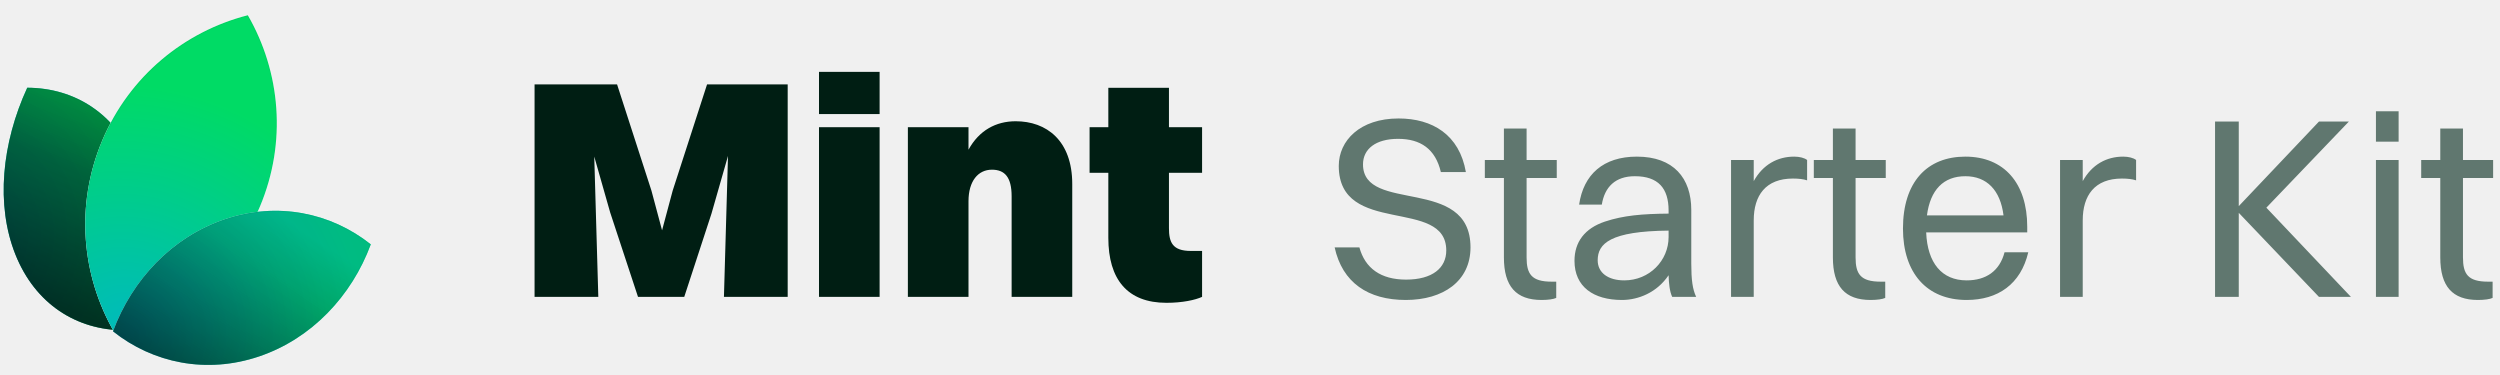
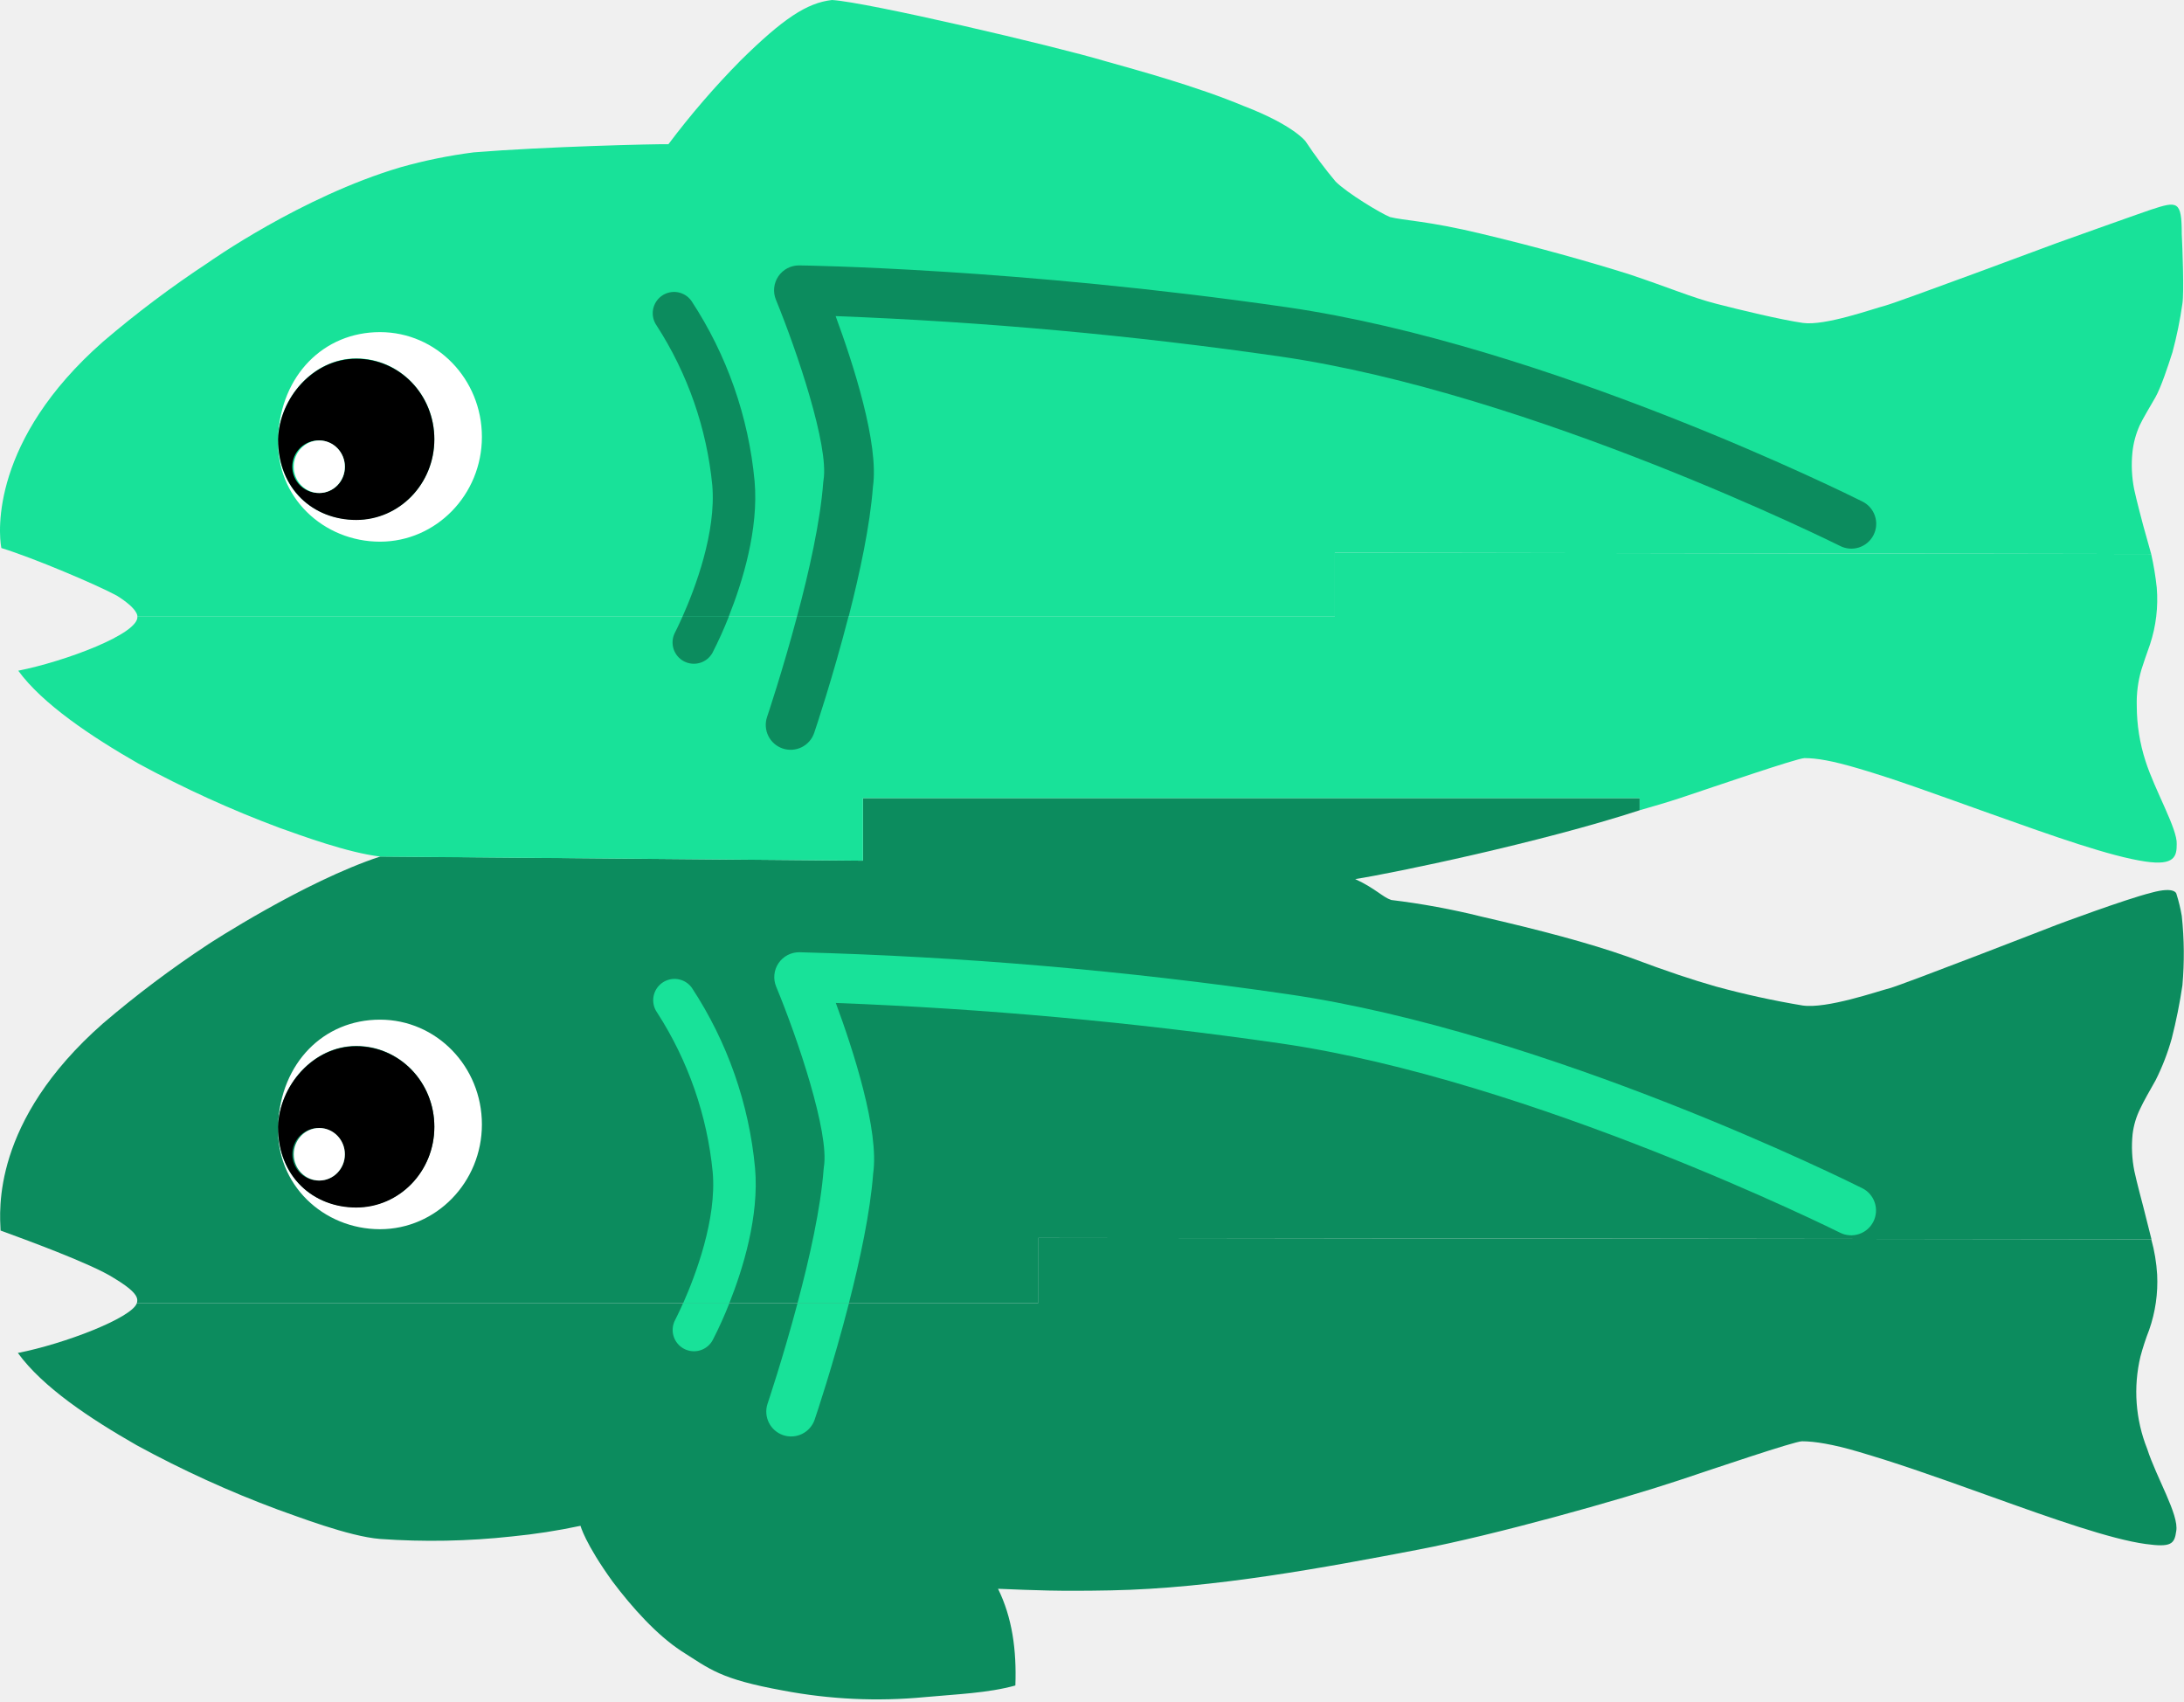
- <svg xmlns="http://www.w3.org/2000/svg" width="160" height="24" viewBox="0 0 160 24" fill="none">
-   <path d="M7.953 21.139C4.896 21.13 2.255 19.458 0.987 16.29C-0.28 13.121 0.109 9.163 1.744 5.615C4.801 5.624 7.442 7.296 8.71 10.465C9.977 13.633 9.588 17.591 7.953 21.139Z" fill="white" />
-   <path d="M7.953 21.139C4.896 21.13 2.255 19.458 0.987 16.29C-0.28 13.121 0.109 9.163 1.744 5.615C4.801 5.624 7.442 7.296 8.71 10.465C9.977 13.633 9.588 17.591 7.953 21.139Z" fill="url(#paint0_radial_115_86)" />
-   <path d="M7.953 21.139C4.896 21.13 2.255 19.458 0.987 16.29C-0.28 13.121 0.109 9.163 1.744 5.615C4.801 5.624 7.442 7.296 8.71 10.465C9.977 13.633 9.588 17.591 7.953 21.139Z" fill="black" fill-opacity="0.5" style="mix-blend-mode:hard-light" />
-   <path d="M7.953 21.139C4.896 21.13 2.255 19.458 0.987 16.29C-0.28 13.121 0.109 9.163 1.744 5.615C4.801 5.624 7.442 7.296 8.71 10.465C9.977 13.633 9.588 17.591 7.953 21.139Z" fill="url(#paint1_linear_115_86)" fill-opacity="0.5" style="mix-blend-mode:hard-light" />
-   <path d="M7.935 21.111C4.897 21.096 2.274 19.431 1.013 16.279C-0.248 13.124 0.136 9.182 1.762 5.643C4.8 5.659 7.423 7.324 8.684 10.476C9.945 13.63 9.561 17.572 7.935 21.111Z" stroke="url(#paint2_linear_115_86)" stroke-opacity="0.05" stroke-width="0.056" />
-   <path d="M7.31 21.257C11.354 20.221 14.884 17.375 16.628 13.236C18.373 9.097 17.945 4.587 15.86 0.976C11.816 2.012 8.287 4.858 6.542 8.998C4.797 13.137 5.225 17.646 7.31 21.257Z" fill="white" />
-   <path d="M7.31 21.257C11.354 20.221 14.884 17.375 16.628 13.236C18.373 9.097 17.945 4.587 15.86 0.976C11.816 2.012 8.287 4.858 6.542 8.998C4.797 13.137 5.225 17.646 7.31 21.257Z" fill="url(#paint3_radial_115_86)" />
-   <path d="M16.602 13.225C14.864 17.349 11.351 20.187 7.324 21.225C5.253 17.624 4.829 13.132 6.568 9.009C8.306 4.885 11.819 2.047 15.846 1.009C17.918 4.61 18.341 9.101 16.602 13.225Z" stroke="url(#paint4_linear_115_86)" stroke-opacity="0.05" stroke-width="0.056" />
-   <path d="M7.234 21.207C9.789 23.237 13.21 23.951 16.577 22.814C19.944 21.677 22.506 18.945 23.73 15.638C21.175 13.608 17.754 12.894 14.387 14.031C11.02 15.168 8.458 17.901 7.234 21.207Z" fill="white" />
-   <path d="M7.234 21.207C9.789 23.237 13.21 23.951 16.577 22.814C19.944 21.677 22.506 18.945 23.73 15.638C21.175 13.608 17.754 12.894 14.387 14.031C11.02 15.168 8.458 17.901 7.234 21.207Z" fill="url(#paint5_radial_115_86)" />
-   <path d="M7.234 21.207C9.789 23.237 13.21 23.951 16.577 22.814C19.944 21.677 22.506 18.945 23.73 15.638C21.175 13.608 17.754 12.894 14.387 14.031C11.02 15.168 8.458 17.901 7.234 21.207Z" fill="black" fill-opacity="0.2" style="mix-blend-mode:hard-light" />
-   <path d="M7.234 21.207C9.789 23.237 13.21 23.951 16.577 22.814C19.944 21.677 22.506 18.945 23.73 15.638C21.175 13.608 17.754 12.894 14.387 14.031C11.02 15.168 8.458 17.901 7.234 21.207Z" fill="url(#paint6_linear_115_86)" fill-opacity="0.5" style="mix-blend-mode:hard-light" />
-   <path d="M16.568 22.787C13.218 23.918 9.814 23.212 7.267 21.198C8.492 17.907 11.044 15.189 14.396 14.058C17.747 12.927 21.15 13.633 23.697 15.648C22.472 18.938 19.92 21.656 16.568 22.787Z" stroke="url(#paint7_linear_115_86)" stroke-opacity="0.05" stroke-width="0.056" />
-   <path d="M34.212 19V5.4H39.492L41.692 12.2L42.372 14.74L43.052 12.2L45.252 5.4H50.412V19H46.332L46.592 9.98L45.532 13.68L43.792 19H40.832L39.052 13.6L38.032 10.02L38.292 19H34.212ZM52.416 7.3V4.6H56.295V7.3H52.416ZM52.416 19V8.14H56.295V19H52.416ZM58.104 19V8.14H61.984V9.58C62.664 8.34 63.744 7.76 65.004 7.76C66.964 7.76 68.624 8.98 68.624 11.78V19H64.744V12.56C64.744 11.34 64.304 10.86 63.484 10.86C62.604 10.86 61.984 11.58 61.984 12.88V19H58.104ZM70.933 15.22V11.06H69.733V8.14H70.933V5.62H74.813V8.14H76.933V11.06H74.813V14.6C74.813 15.5 75.033 16.06 76.213 16.06H76.933V19C76.493 19.2 75.673 19.38 74.653 19.38C72.153 19.38 70.933 17.88 70.933 15.22Z" fill="#001E13" />
-   <path d="M87.232 10.519C87.232 13.687 94.112 11.229 94.112 15.832C94.112 17.994 92.364 19.198 89.971 19.198C87.562 19.198 85.912 18.093 85.417 15.832H87.001C87.364 17.169 88.371 17.895 89.987 17.895C91.671 17.895 92.561 17.152 92.561 16.03C92.561 12.598 85.681 15.155 85.681 10.618C85.681 9.001 87.034 7.582 89.509 7.582C91.671 7.582 93.403 8.621 93.816 11.014H92.215C91.868 9.529 90.912 8.886 89.476 8.886C88.057 8.886 87.232 9.529 87.232 10.519ZM96.25 16.476V11.393H95.029V10.239H96.25V8.226H97.702V10.239H99.632V11.393H97.702V16.476C97.702 17.532 98.015 18.026 99.302 18.026H99.599V19.066C99.434 19.148 99.071 19.198 98.659 19.198C97.025 19.198 96.25 18.323 96.25 16.476ZM102.516 13.093H101.064C101.345 11.162 102.615 10.024 104.76 10.024C107.103 10.024 108.242 11.393 108.242 13.44V16.888C108.242 17.895 108.324 18.521 108.555 19H107.021C106.856 18.654 106.806 18.142 106.79 17.614C106.047 18.72 104.859 19.198 103.803 19.198C101.988 19.198 100.767 18.357 100.767 16.69C100.767 15.486 101.427 14.611 102.714 14.182C103.902 13.786 105.107 13.687 106.79 13.671V13.473C106.79 12.053 106.13 11.278 104.628 11.278C103.374 11.278 102.698 11.971 102.516 13.093ZM102.252 16.657C102.252 17.465 102.929 17.944 103.952 17.944C105.569 17.944 106.79 16.674 106.79 15.172V14.759C103.061 14.793 102.252 15.585 102.252 16.657ZM110.787 19V10.239H112.239V11.591C112.833 10.519 113.774 10.024 114.83 10.024C115.176 10.024 115.49 10.107 115.655 10.239V11.542C115.407 11.46 115.094 11.427 114.747 11.427C112.998 11.427 112.239 12.515 112.239 14.1V19H110.787ZM117.305 16.476V11.393H116.084V10.239H117.305V8.226H118.757V10.239H120.688V11.393H118.757V16.476C118.757 17.532 119.071 18.026 120.358 18.026H120.655V19.066C120.49 19.148 120.127 19.198 119.714 19.198C118.081 19.198 117.305 18.323 117.305 16.476ZM129.809 16.145C129.33 18.192 127.862 19.198 125.865 19.198C123.324 19.198 121.79 17.482 121.79 14.627C121.79 11.658 123.324 10.024 125.783 10.024C128.258 10.024 129.743 11.723 129.743 14.512V14.875H123.275C123.357 16.838 124.281 17.944 125.865 17.944C127.103 17.944 127.977 17.35 128.291 16.145H129.809ZM125.783 11.278C124.38 11.278 123.539 12.152 123.324 13.786H128.225C128.027 12.169 127.152 11.278 125.783 11.278ZM131.843 19V10.239H133.295V11.591C133.889 10.519 134.829 10.024 135.885 10.024C136.232 10.024 136.545 10.107 136.71 10.239V11.542C136.463 11.46 136.149 11.427 135.803 11.427C134.054 11.427 133.295 12.515 133.295 14.1V19H131.843ZM141.763 19V7.78H143.281V13.192L148.413 7.78H150.327L145.047 13.291L150.459 19H148.413L143.281 13.621V19H141.763ZM152.06 9.067V7.12H153.512V9.067H152.06ZM152.06 19V10.239H153.512V19H152.06ZM156.178 16.476V11.393H154.957V10.239H156.178V8.226H157.63V10.239H159.56V11.393H157.63V16.476C157.63 17.532 157.943 18.026 159.23 18.026H159.527V19.066C159.362 19.148 158.999 19.198 158.587 19.198C156.953 19.198 156.178 18.323 156.178 16.476Z" fill="#002719" fill-opacity="0.6" />
-   <defs>
-     <radialGradient id="paint0_radial_115_86" cx="0" cy="0" r="1" gradientUnits="userSpaceOnUse" gradientTransform="translate(-3.00503 15.023) rotate(-10.029) scale(17.9572 17.784)">
-       <stop stop-color="#00B0BB" />
-       <stop offset="1" stop-color="#00DB65" />
-     </radialGradient>
-     <linearGradient id="paint1_linear_115_86" x1="7.39" y1="4.813" x2="1.63" y2="18.689" gradientUnits="userSpaceOnUse">
-       <stop stop-color="#18E299" />
-       <stop offset="1" />
-     </linearGradient>
-     <linearGradient id="paint2_linear_115_86" x1="7.948" y1="8.016" x2="1.761" y2="18.746" gradientUnits="userSpaceOnUse">
-       <stop />
-       <stop offset="1" stop-opacity="0" />
-     </linearGradient>
-     <radialGradient id="paint3_radial_115_86" cx="0" cy="0" r="1" gradientUnits="userSpaceOnUse" gradientTransform="translate(8.11404 20.8822) rotate(-75.7542) scale(21.6246 23.7772)">
-       <stop stop-color="#00BBBB" />
-       <stop offset="0.713" stop-color="#00DB65" />
-     </radialGradient>
-     <linearGradient id="paint4_linear_115_86" x1="7.602" y1="5.871" x2="15.556" y2="16.372" gradientUnits="userSpaceOnUse">
-       <stop />
-       <stop offset="1" stop-opacity="0" />
-     </linearGradient>
-     <radialGradient id="paint5_radial_115_86" cx="0" cy="0" r="1" gradientUnits="userSpaceOnUse" gradientTransform="translate(7.84537 21.5181) rotate(-20.3525) scale(18.5603 17.32)">
-       <stop stop-color="#00B0BB" />
-       <stop offset="1" stop-color="#00DB65" />
-     </radialGradient>
-     <linearGradient id="paint6_linear_115_86" x1="16.808" y1="13.007" x2="10.041" y2="22.994" gradientUnits="userSpaceOnUse">
-       <stop stop-color="#00B1BC" />
-       <stop offset="1" />
-     </linearGradient>
-     <linearGradient id="paint7_linear_115_86" x1="16.808" y1="13.007" x2="14.169" y2="23.841" gradientUnits="userSpaceOnUse">
-       <stop />
-       <stop offset="1" stop-opacity="0" />
-     </linearGradient>
-   </defs>
+ <svg xmlns="http://www.w3.org/2000/svg" width="615" height="479" viewBox="0 0 615 479" fill="none">
+   <path d="M243.001 242.33V224.71H461.721V228.13C433.721 237.25 392.261 245.85 381.621 247.51C387.421 250.21 389.311 252.59 391.781 253.4C400.343 254.433 408.832 255.996 417.201 258.08C433.671 261.87 447.311 265.46 458.531 269.42C470.191 273.78 476.361 275.79 483.231 277.77C491.255 279.957 499.386 281.736 507.591 283.1C514.361 284.1 528.751 279.1 532.131 278.23C535.511 277.36 579.281 260.35 579.281 260.35C579.281 260.35 598.281 253.24 605.801 251.35C612.711 249.44 612.891 251.75 612.891 251.75C613.519 253.752 614.013 255.793 614.371 257.86C615.068 264.369 615.128 270.93 614.551 277.45C613.805 282.474 612.804 287.458 611.551 292.38C610.42 296.445 608.896 300.39 607.001 304.16C605.601 306.61 603.441 310.43 602.701 312.09C601.556 314.375 600.818 316.842 600.521 319.38C600.177 322.815 600.342 326.283 601.011 329.67C601.611 332.57 603.551 339.84 603.551 339.84L605.841 348.93L292.381 348.55V366.93H38.531C38.67 366.507 38.694 366.055 38.601 365.62C38.341 364.5 37.061 362.85 32.161 359.9C25.851 355.79 5.931 348.58 0.161 346.47C-0.069 341 -2.439 315.8 29.001 288.15C38.413 280.106 48.319 272.659 58.661 265.85C58.661 265.85 85.661 248.19 107.121 241.14" fill="#0C8C5E" />
+   <path d="M605.79 348.93L292.33 348.55V366.93H38.53C37.12 371.07 18.07 378.39 5.03 380.93C12.03 390.56 25.25 399.35 38.52 406.93C51.309 413.91 64.584 419.962 78.24 425.04C83.24 426.77 98.14 432.6 107.02 433.3C119.376 434.181 131.786 433.947 144.1 432.6C150.608 431.966 157.075 430.965 163.47 429.6C163.47 429.6 164.71 434.5 172.47 445.26C178.08 452.71 184.96 460.33 191.83 464.84C200.01 470.01 202.73 472.74 220.45 475.97C233.628 478.481 247.096 479.107 260.45 477.83C269.45 477 278.17 476.71 285.92 474.56C286.29 464.62 285.04 455.44 281.04 447.33C291.8 447.76 297.78 448.07 312.8 447.78C341.8 447.23 373.47 441.26 399.43 436.3C420.88 432.21 455.97 422.38 472.75 416.8C482.39 413.59 505.31 405.8 507.44 405.8C510.89 405.8 516.07 406.61 523.28 408.74C533.99 411.91 542.22 414.74 560.28 421.23C578.34 427.72 594.41 433.38 604.19 434.72C611.42 435.72 612.31 434.72 612.81 431.1C613.64 426.52 607.26 416.1 604.63 407.92C601.334 399.655 600.674 390.574 602.74 381.92C603.419 379.376 604.24 376.872 605.2 374.42C606.942 369.429 607.703 364.149 607.44 358.87C607.24 355.508 606.687 352.176 605.79 348.93Z" fill="#0C8C5E" />
+   <path d="M601.701 198.75C601.599 195.306 602.038 191.868 603.001 188.56C603.621 186.56 604.261 184.78 605.441 181.41C607.128 176.28 607.771 170.863 607.331 165.48C606.993 162.289 606.469 159.12 605.761 155.99L375.881 155.6V173.5H38.681C39.361 178.41 18.181 186.26 5.141 188.84C11.941 198.18 25.691 207.39 39.001 215C51.82 221.962 65.112 228.014 78.781 233.11C84.781 235.23 97.901 240.11 107.181 241.18L243.001 242.33V224.71H461.721V228.13C465.021 227.21 469.921 225.75 473.071 224.71C482.711 221.5 506.011 213.48 508.141 213.45C511.601 213.45 516.011 214.21 523.221 216.34C533.931 219.5 542.451 222.67 560.531 229.12C578.611 235.57 594.301 241.12 604.061 242.56C612.451 243.81 612.951 241 612.951 237.65C613.151 233.38 606.831 222.59 604.191 214.37C602.548 209.326 601.707 204.055 601.701 198.75Z" fill="#18E299" />
+   <path d="M614.37 65.91C614.55 69.17 615.05 82.47 614.55 85.49C613.898 90.106 612.963 94.678 611.75 99.18C610.45 103.28 608.47 109.18 606.95 111.86C605.55 114.31 603.27 118.09 602.53 119.75C601.434 122.185 600.738 124.782 600.47 127.44C600.127 130.875 600.292 134.343 600.96 137.73C601.56 140.63 603.5 147.9 603.5 147.9L605.76 155.99L375.88 155.6V173.5H38.68C38.68 173.5 38.98 171.5 32.88 167.7C27.38 164.7 9.48 157.1 0.38 154.3C-0.5 149.73 -2.44 123.85 29 96.21C38.417 88.159 48.33 80.708 58.68 73.9C58.68 73.9 84.76 55.39 112.78 47.1C119.534 45.194 126.42 43.79 133.38 42.9C153.25 41.28 185.1 40.5 188.22 40.61C194.469 32.292 201.271 24.404 208.58 17C220.45 5.31 227.18 0.8 234.28 0C244.08 0.58 296.54 12.84 311.35 17.25C319.85 19.65 336.87 24.25 350.35 29.9C364.25 35.24 367.63 39.78 367.63 39.78C370.234 43.714 373.058 47.497 376.09 51.11C379.37 54.39 388.79 60.05 391.41 61.11C395.36 62.11 402.04 62.17 417.16 65.82C432.96 69.58 447.16 73.6 458.46 77.12C470.16 81.02 476.26 83.72 483.26 85.52C490.26 87.32 501.46 90.02 507.66 90.92C513.86 91.82 527.49 86.92 530.87 86.05C534.25 85.18 579.28 68.4 579.28 68.4C579.28 68.4 603.58 59.71 605.78 59C613.15 56.6 614.37 56.43 614.37 65.91Z" fill="#18E299" />
+   <path d="M107.001 93.51C91.101 93.51 79.101 105.71 78.301 123.01C77.501 140.11 91.201 152.51 107.001 152.51C122.801 152.51 135.701 139.31 135.701 123.01C135.701 106.71 122.911 93.51 107.001 93.51ZM100.301 146.31C88.101 146.31 78.201 137.61 78.301 123.61C78.701 112.11 88.201 100.91 100.301 100.91C112.401 100.91 122.301 111.01 122.301 123.61C122.301 136.21 112.511 146.31 100.311 146.31H100.301Z" fill="white" />
+   <path d="M100.311 101C88.111 101 78.611 112.2 78.311 123.7C78.311 137.7 88.21 146.4 100.311 146.4C112.411 146.4 122.311 136.3 122.311 123.7C122.311 111.1 112.511 101 100.311 101ZM89.911 138.8C88.439 138.84 86.989 138.44 85.746 137.651C84.503 136.863 83.524 135.721 82.933 134.373C82.342 133.025 82.167 131.531 82.429 130.083C82.692 128.634 83.38 127.297 84.407 126.242C85.433 125.187 86.751 124.462 88.192 124.16C89.632 123.858 91.13 123.993 92.494 124.546C93.858 125.1 95.026 126.048 95.848 127.269C96.671 128.49 97.11 129.928 97.111 131.4C97.128 132.36 96.955 133.314 96.602 134.207C96.249 135.1 95.722 135.915 95.053 136.604C94.384 137.292 93.585 137.842 92.702 138.221C91.82 138.599 90.871 138.8 89.911 138.81V138.8Z" fill="black" />
+   <path d="M89.911 138.81C93.887 138.81 97.111 135.497 97.111 131.41C97.111 127.323 93.887 124.01 89.911 124.01C85.934 124.01 82.711 127.323 82.711 131.41C82.711 135.497 85.934 138.81 89.911 138.81Z" fill="white" />
+   <path d="M107.001 287.09C91.101 287.09 79.101 299.29 78.301 316.59C77.501 333.69 91.201 346.09 107.001 346.09C122.801 346.09 135.701 332.89 135.701 316.59C135.701 300.29 122.911 287.09 107.001 287.09ZM100.301 339.89C88.101 339.89 78.201 331.19 78.301 317.19C78.701 305.69 88.201 294.49 100.301 294.49C112.401 294.49 122.301 304.59 122.301 317.19C122.301 329.79 112.511 339.89 100.311 339.89H100.301Z" fill="white" />
+   <path d="M100.311 294.59C88.111 294.59 78.611 305.79 78.311 317.29C78.311 331.29 88.21 339.99 100.311 339.99C112.411 339.99 122.311 329.89 122.311 317.29C122.311 304.69 112.511 294.59 100.311 294.59ZM89.911 332.39C88.439 332.43 86.989 332.03 85.746 331.241C84.503 330.453 83.524 329.311 82.933 327.963C82.342 326.615 82.167 325.121 82.429 323.673C82.692 322.224 83.38 320.887 84.407 319.832C85.433 318.777 86.751 318.052 88.192 317.75C89.632 317.448 91.13 317.582 92.494 318.136C93.858 318.69 95.026 319.638 95.848 320.859C96.671 322.079 97.11 323.518 97.111 324.99C97.126 325.949 96.953 326.902 96.599 327.794C96.245 328.686 95.718 329.499 95.049 330.187C94.38 330.875 93.582 331.423 92.7 331.801C91.818 332.179 90.87 332.379 89.911 332.39Z" fill="black" />
+   <path d="M89.911 332.39C93.887 332.39 97.111 329.077 97.111 324.99C97.111 320.903 93.887 317.59 89.911 317.59C85.934 317.59 82.711 320.903 82.711 324.99C82.711 329.077 85.934 332.39 89.911 332.39Z" fill="white" />
+   <path d="M224.461 173.5C220.351 188.93 216.081 201.63 216.001 201.86C215.706 202.731 215.586 203.652 215.647 204.57C215.708 205.488 215.949 206.385 216.357 207.209C216.764 208.034 217.33 208.77 218.023 209.376C218.715 209.982 219.52 210.445 220.391 210.74C221.262 211.035 222.183 211.155 223.101 211.094C224.019 211.033 224.915 210.792 225.74 210.384C226.565 209.976 227.301 209.41 227.907 208.718C228.513 208.026 228.976 207.221 229.271 206.35C229.611 205.35 234.531 190.7 238.951 173.5H224.461ZM192.241 173.5C190.961 176.39 190.041 178.16 189.991 178.26C189.31 179.659 189.2 181.268 189.683 182.747C190.166 184.226 191.205 185.459 192.58 186.187C193.955 186.915 195.559 187.08 197.054 186.648C198.548 186.215 199.817 185.219 200.591 183.87C202.324 180.494 203.886 177.033 205.271 173.5H192.241Z" fill="#0C8C5E" />
+   <path d="M231.9 135.15C231.9 135.36 231.84 135.56 231.82 135.77C231.02 146.7 227.82 161 224.46 173.5H239C242.12 161.36 245 147.93 245.81 137.08C247.59 124.99 240.2 102.27 235.31 89C277.187 90.597 318.951 94.392 360.43 100.37C431.5 110.65 517.23 153.25 518.09 153.68C518.914 154.11 519.816 154.372 520.742 154.451C521.668 154.529 522.601 154.422 523.486 154.136C524.37 153.85 525.189 153.39 525.894 152.784C526.599 152.178 527.177 151.438 527.592 150.606C528.008 149.775 528.254 148.868 528.316 147.941C528.378 147.013 528.254 146.082 527.952 145.203C527.65 144.324 527.176 143.513 526.558 142.819C525.939 142.125 525.189 141.561 524.35 141.16C520.77 139.36 435.77 97.16 362.44 86.51C286.44 75.51 225.65 74.73 225.05 74.73C223.893 74.717 222.751 74.991 221.726 75.527C220.7 76.064 219.824 76.846 219.175 77.804C218.526 78.762 218.125 79.866 218.007 81.017C217.889 82.168 218.059 83.33 218.5 84.4C224.48 99 233.46 125.62 231.9 135.15ZM200.57 136.58C201.74 149.9 195.69 165.74 192.24 173.5H205.24C209.08 163.86 213.68 149.03 212.49 135.5C210.806 117.364 204.694 99.92 194.69 84.7C194.23 84.059 193.649 83.515 192.979 83.099C192.309 82.683 191.564 82.403 190.786 82.274C190.008 82.146 189.212 82.173 188.444 82.352C187.676 82.531 186.951 82.86 186.31 83.32C185.669 83.78 185.125 84.361 184.709 85.031C184.293 85.701 184.013 86.446 183.884 87.224C183.756 88.002 183.783 88.798 183.962 89.566C184.142 90.334 184.47 91.059 184.93 91.7C193.643 105.201 199.005 120.588 200.57 136.58Z" fill="#0C8C5E" />
+   <path d="M224.59 366.89C220.48 382.32 216.21 395.02 216.13 395.25C215.552 397.004 215.69 398.916 216.514 400.568C217.339 402.221 218.783 403.48 220.533 404.073C222.282 404.665 224.195 404.542 225.854 403.731C227.513 402.919 228.784 401.485 229.39 399.74C229.74 398.74 234.66 384.09 239.07 366.89H224.59ZM192.37 366.89C191.08 369.78 190.16 371.55 190.11 371.65C189.366 373.057 189.212 374.702 189.68 376.223C190.149 377.744 191.203 379.016 192.61 379.76C194.017 380.504 195.662 380.659 197.183 380.19C198.704 379.721 199.976 378.667 200.72 377.26C202.453 373.884 204.015 370.423 205.4 366.89H192.37Z" fill="#18E299" />
+   <path d="M232.001 328.54C231.967 328.745 231.944 328.952 231.931 329.16C231.121 340.09 227.931 354.39 224.571 366.89H239.051C242.171 354.75 245.051 341.32 245.871 330.47C247.651 318.38 240.261 295.66 235.361 282.39C277.241 283.986 319.009 287.782 360.491 293.76C431.551 304.04 517.291 346.64 518.141 347.07C518.963 347.481 519.858 347.727 520.775 347.793C521.692 347.859 522.613 347.743 523.486 347.453C524.358 347.163 525.165 346.704 525.86 346.102C526.555 345.5 527.124 344.767 527.536 343.945C527.948 343.123 528.193 342.228 528.259 341.311C528.325 340.393 528.209 339.472 527.919 338.6C527.629 337.728 527.17 336.921 526.568 336.226C525.966 335.531 525.233 334.961 524.411 334.55C520.831 332.75 435.831 290.55 362.491 279.9C316.966 273.267 271.09 269.33 225.101 268.11C223.943 268.098 222.801 268.373 221.776 268.91C220.751 269.448 219.875 270.231 219.227 271.191C218.579 272.15 218.179 273.255 218.063 274.406C217.947 275.558 218.118 276.72 218.561 277.79C224.611 292.35 233.591 319 232.001 328.54ZM200.691 330C201.871 343.32 195.811 359.16 192.371 366.92H205.371C209.201 357.28 213.811 342.45 212.621 328.92C210.937 310.784 204.825 293.34 194.821 278.12C193.893 276.826 192.488 275.953 190.917 275.694C189.345 275.435 187.735 275.812 186.441 276.74C185.147 277.668 184.274 279.072 184.015 280.644C183.757 282.216 184.133 283.826 185.061 285.12C193.769 298.623 199.127 314.009 200.691 330Z" fill="#18E299" />
</svg>
